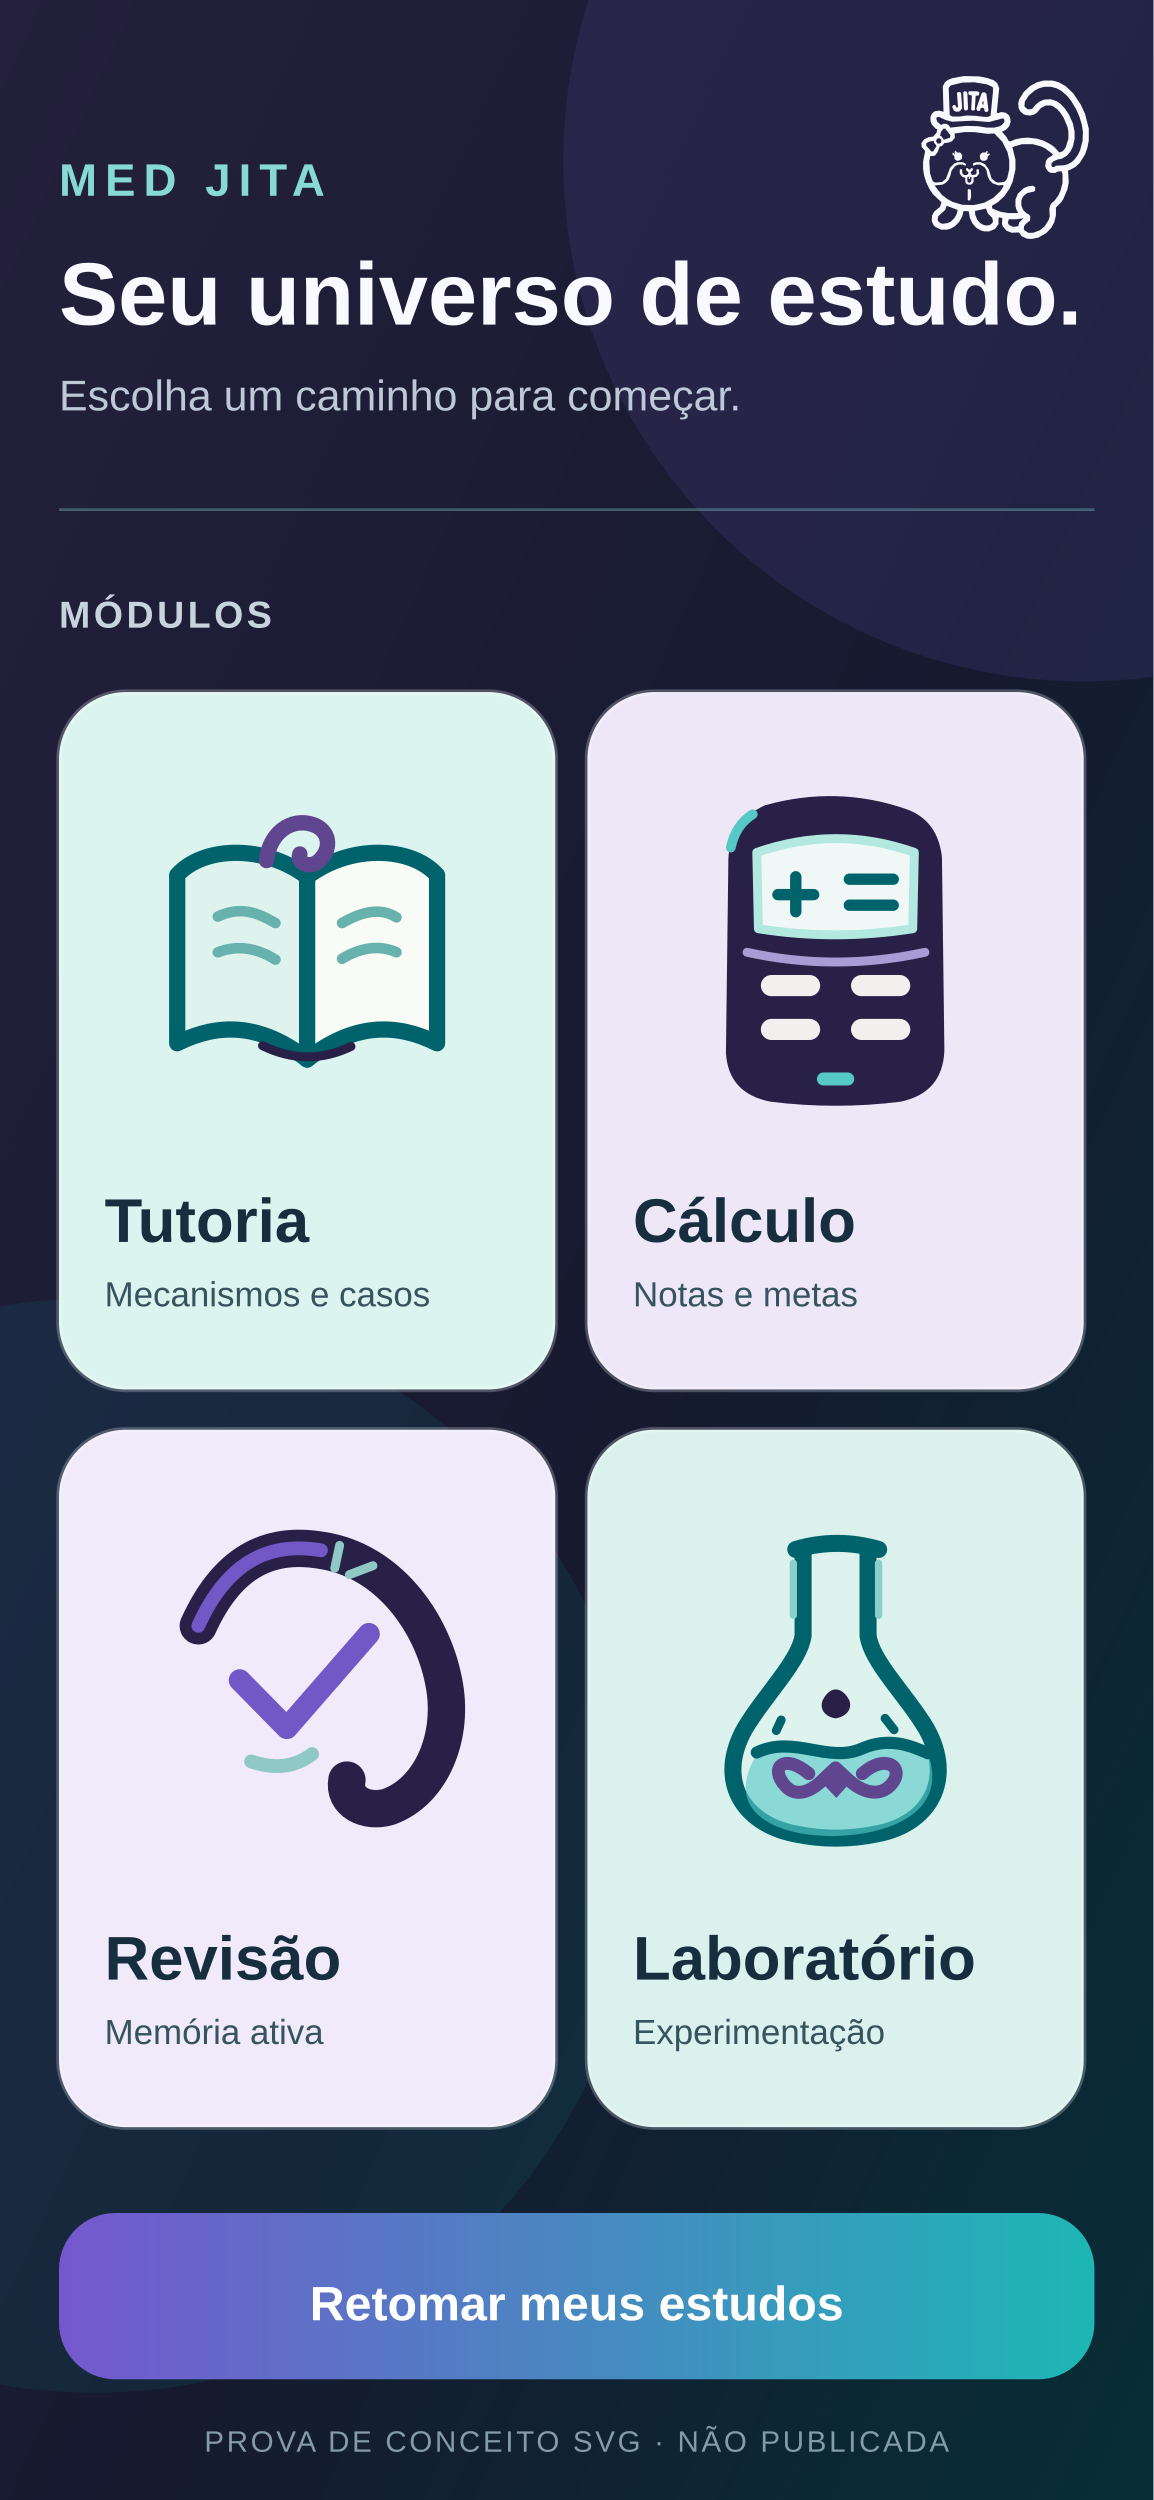
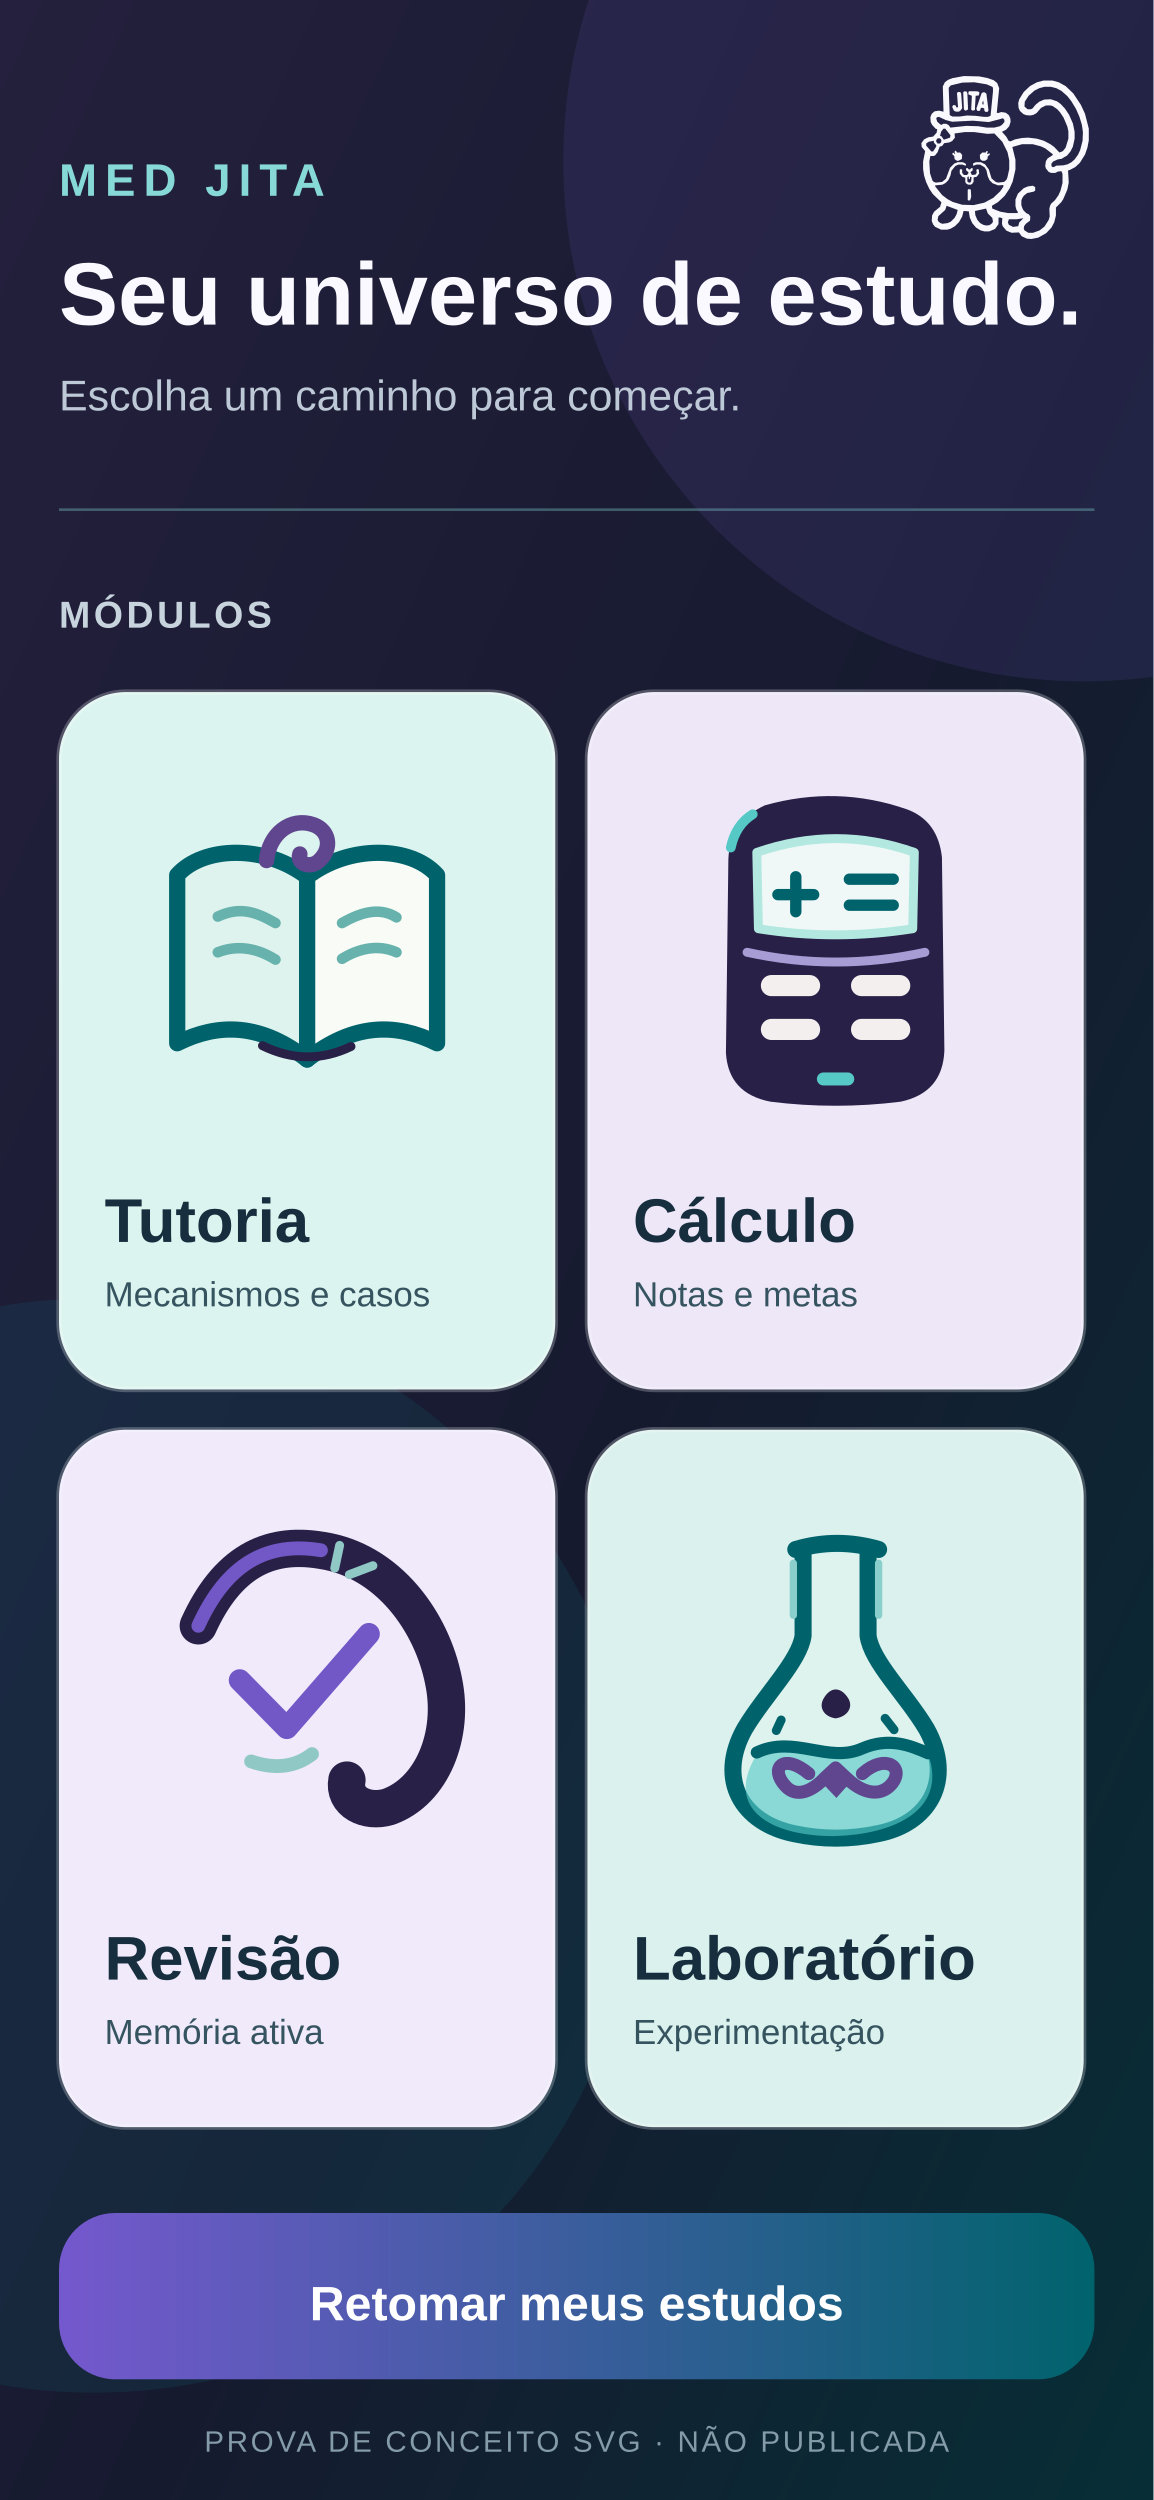
<svg xmlns="http://www.w3.org/2000/svg" width="430" height="932" viewBox="0 0 430 932" role="img" aria-label="Prévia vertical do universo MED JITA com quatro módulos e o mascote original">
  <defs>
    <linearGradient id="bg" x1="0" y1="0" x2="1" y2="1">
      <stop stop-color="#24203D" />
      <stop offset=".56" stop-color="#161A2F" />
      <stop offset="1" stop-color="#072E36" />
    </linearGradient>
    <linearGradient id="cta" x1="0" x2="1">
      <stop stop-color="#7558CE" />
-       <stop offset="1" stop-color="#1DB7B5" />
+       <stop offset="1" stop-color="#00636C" />
    </linearGradient>
  </defs>
  <rect width="430" height="932" fill="url(#bg)" />
  <circle cx="404" cy="60" r="194" fill="#765BCD" opacity=".13" />
  <circle cx="35" cy="688" r="204" fill="#06A5AA" opacity=".10" />
  <text x="22" y="73" font-family="Arial,sans-serif" font-size="17" font-weight="700" letter-spacing="3" fill="#86D9D7">MED JITA</text>
  <text x="22" y="121" font-family="Arial,sans-serif" font-size="33" font-weight="800" fill="#FAF9FF">Seu universo de estudo.</text>
  <text x="22" y="153" font-family="Arial,sans-serif" font-size="16" fill="#BEC9D7">Escolha um caminho para começar.</text>
  <svg x="340" y="25" width="69" height="69" viewBox="60 60 535 535">
    <path fill="#F9F8FC" fill-rule="evenodd" d="M517,357L511,359L513,394L509,414L497,442L491,451L476,466L476,489L471,509L463,524L448,540L425,553L405,557L392,556L377,549L369,538L348,539L333,533L322,520L320,513L321,497L315,495L310,495L310,514L300,528L283,535L269,535L258,532L245,524L234,511L227,495L224,477L209,476L205,492L196,508L184,520L172,527L162,530L144,530L127,522L121,515L117,505L118,489L124,478L141,464L145,451L120,427L110,412L101,393L95,374L92,355L92,333L98,303L88,291L87,280L95,269L107,263L121,261L131,250L133,240L128,238L118,227L114,219L113,205L117,195L125,188L138,186L151,189L149,116L155,104L164,97L177,92L210,86L254,87L279,92L296,98L306,106L312,121L305,192L309,193L318,190L331,192L340,199L344,208L345,218L341,231L332,241L320,247L333,262L339,273L344,275L358,269L378,265L396,264L421,267L441,273L460,283L471,291L486,307L496,303L504,293L512,267L512,246L509,232L498,206L488,191L480,182L467,173L461,171L447,171L433,178L420,193L411,198L402,200L390,199L382,196L372,187L368,178L367,164L370,153L383,132L401,115L421,104L440,99L466,99L484,104L504,115L526,136L548,169L560,195L571,238L571,272L567,293L560,313L545,337L532,349ZM244,201L268,204L279,204L287,201L294,131L294,120L292,117L276,110L240,104L205,105L172,113L166,120L169,199L177,203L198,203L219,200ZM499,321L493,325L481,327L468,333L463,339L463,346L466,349L470,349L477,345L498,344L510,341L521,335L530,327L540,313L546,300L553,273L554,248L551,227L544,204L534,181L520,158L509,144L492,129L477,121L461,117L443,117L428,121L414,128L397,143L386,160L385,174L394,182L403,182L408,180L417,169L428,160L442,154L461,153L479,159L490,167L502,180L514,198L525,223L530,247L530,267L525,290L518,304L508,316ZM218,185L214,186L210,182L208,133L211,130L218,131L220,136L222,182ZM242,176L242,183L240,185L235,186L231,183L233,143L223,139L223,132L225,130L246,130L252,131L255,134L253,142L244,143ZM181,186L176,175L179,170L185,170L189,177L193,176L190,135L193,132L199,132L202,136L205,179L199,187L194,189L187,189ZM265,178L259,178L257,185L254,187L248,186L246,180L261,136L265,133L270,133L275,137L281,185L279,189L273,190L269,186L269,180ZM264,168L267,168L266,157L263,163ZM320,227L327,219L327,213L323,208L282,219L236,215L176,218L157,213L138,204L132,205L130,209L133,218L142,226L146,227L150,224L159,224L166,228L171,235L217,230L251,231L276,235L298,235L314,231ZM158,268L170,264L171,257L156,238L151,238L144,247L141,259L145,260L152,270ZM238,459L269,452L295,438L315,419L324,406L324,401L309,402L293,396L284,387L279,376L275,358L270,350L257,342L246,342L238,345L236,344L237,338L245,335L259,335L271,341L282,356L290,382L302,392L309,394L326,392L333,386L336,378L341,355L341,329L336,306L321,276L298,252L278,253L240,248L212,248L183,252L184,264L176,274L167,278L153,280L147,288L140,290L134,306L127,315L123,317L113,317L110,333L112,367L119,388L123,392L129,394L147,392L158,383L170,351L182,339L192,335L207,335L216,340L216,344L214,345L206,342L194,342L185,346L174,360L171,374L165,387L157,395L148,400L127,402L127,405L147,430L163,442L178,450L205,458ZM140,281L144,278L145,271L141,266L134,266L130,271L130,276L134,281ZM114,302L116,304L121,304L130,290L130,286L123,278L123,273L108,276L101,281L101,287ZM379,468L382,474L390,482L398,486L402,492L401,504L389,513L384,520L383,527L385,532L396,539L410,539L429,532L443,521L455,502L458,492L457,470L459,461L462,455L473,445L483,431L489,418L495,395L495,369L492,361L482,362L474,366L462,366L455,363L447,353L445,346L447,332L452,324L466,315L467,312L445,295L432,289L409,283L378,283L350,291L359,328L359,356L351,391L342,411L328,432L309,450L291,461L292,469L315,478L337,482L365,482L366,479L362,473L359,462L359,443L366,426L383,410L395,405L409,403L416,407L416,417L412,420L393,424L383,432L378,440L376,446L376,459ZM194,331L190,331L183,326L182,317L177,313L177,308L181,308L182,311L185,310L183,307L184,302L187,302L190,307L199,307L205,314L204,326ZM271,331L263,331L257,326L256,314L263,307L273,307L275,303L279,303L277,312L284,309L285,313L279,318L278,326ZM235,395L235,397L230,400L222,400L216,396L214,392L214,380L205,377L198,368L198,357L200,355L205,356L205,366L210,372L219,372L223,367L223,364L216,358L217,352L221,352L224,356L228,356L231,352L236,353L235,359L229,364L233,372L243,371L247,366L246,357L248,355L253,356L254,368L247,377L238,379L238,392ZM231,390L232,378L228,377L227,384L224,383L224,376L220,378L220,391L224,394L228,394ZM228,445L224,446L221,444L221,415L223,413L228,413L230,415L231,435ZM163,511L172,507L183,496L189,485L192,473L160,461L156,473L136,491L134,501L136,506L142,511L148,513ZM266,516L274,518L284,517L292,511L294,506L292,496L279,483L274,469L242,476L243,488L249,502L257,511ZM344,518L352,522L367,520L370,509L382,497L362,500L340,500L337,509L340,516Z" />
  </svg>
  <path d="M22 190H408" stroke="#81D5D0" stroke-opacity=".35" />
  <text x="22" y="234" font-family="Arial,sans-serif" font-size="14" font-weight="700" letter-spacing="1.3" fill="#C7D4DD">MÓDULOS</text>
  <g>
    <rect x="22" y="258" width="185" height="260" rx="25" fill="#DCF4EF" stroke="#FFFFFF" stroke-opacity=".24" stroke-width="2" />
    <svg x="37" y="276" width="155" height="155" viewBox="0 0 512 512">
      <g stroke-linejoin="round" stroke-linecap="round">
        <path d="M256 168C204 128 128 130 96 166L96 373C148 347 200 349 256 393V168Z" fill="#DFF3EE" stroke="#00636C" stroke-width="20" />
        <path d="M256 168C308 128 384 130 416 166V373C364 347 312 349 256 393V168Z" fill="#F8FBF6" stroke="#00636C" stroke-width="20" />
        <path d="M146 217C172 205 191 210 217 225M146 261C169 252 193 255 217 270M299 225C325 210 347 206 366 218M299 269C320 256 344 251 366 261" stroke="#67B2AD" stroke-width="13" fill="none" />
        <path d="M256 168V393" stroke="#00636C" stroke-width="14" />
        <path d="M206 148C209 115 236 94 264 104C283 111 287 132 272 147C261 159 243 152 247 140" fill="none" stroke="#60468F" stroke-width="19" />
        <path d="M201 376Q256 403 310 377" fill="none" stroke="#292047" stroke-width="11" />
      </g>
    </svg>
    <text x="39" y="463" font-family="Arial,sans-serif" font-weight="800" font-size="23" fill="#172E3E">Tutoria</text>
    <text x="39" y="487" font-family="Arial,sans-serif" font-size="13" fill="#365460">Mecanismos e casos</text>
  </g>
  <g>
    <rect x="219" y="258" width="185" height="260" rx="25" fill="#EDE7F8" stroke="#FFFFFF" stroke-opacity=".24" stroke-width="2" />
    <svg x="234" y="276" width="155" height="155" viewBox="0 0 512 512">
      <g stroke-linejoin="round" stroke-linecap="round">
        <path d="M169 80Q258 55 344 85Q382 99 387 144L390 382Q388 434 336 445Q256 455 176 445Q124 435 121 385L124 146Q126 100 169 80Z" fill="#292047" />
        <path d="M159 138Q257 104 353 138L351 232Q255 247 161 232Z" fill="#EFF8F7" stroke="#B2E8E0" stroke-width="11" />
        <path d="M185 190H229M207 168V211M273 171H327M273 203H327" stroke="#00636C" stroke-width="14" />
        <path d="M147 261Q256 285 366 261" fill="none" stroke="#A79CD4" stroke-width="11" />
        <path d="M177 302H224M288 302H335M177 356H224M288 356H335" stroke="#F4EFEF" stroke-width="26" />
        <path d="M241 417H271" stroke="#56C9C7" stroke-width="16" />
        <path d="M127 132Q133 104 154 91" stroke="#56C9C7" stroke-width="12" fill="none" />
      </g>
    </svg>
    <text x="236" y="463" font-family="Arial,sans-serif" font-weight="800" font-size="23" fill="#172E3E">Cálculo</text>
    <text x="236" y="487" font-family="Arial,sans-serif" font-size="13" fill="#365460">Notas e metas</text>
  </g>
  <g>
    <rect x="22" y="533" width="185" height="260" rx="25" fill="#F0EAFB" stroke="#FFFFFF" stroke-opacity=".24" stroke-width="2" />
    <svg x="37" y="551" width="155" height="155" viewBox="0 0 512 512">
      <g stroke-linecap="round" stroke-linejoin="round">
        <path d="M122 182C157 105 207 78 273 89C356 101 410 178 424 250C438 316 410 386 356 405C329 413 300 399 305 372" fill="none" stroke="#292047" stroke-width="46" />
        <path d="M122 182C157 105 207 78 273 89" fill="none" stroke="#7258C7" stroke-width="17" />
        <path d="M173 249L231 308L332 192" fill="none" stroke="#7258C7" stroke-width="27" />
        <path d="M187 349Q231 364 262 340" fill="none" stroke="#8FC8C5" stroke-width="17" />
        <path d="M290 111L296 83M308 119L337 108" stroke="#8FC8C5" stroke-width="11" />
      </g>
    </svg>
    <text x="39" y="738" font-family="Arial,sans-serif" font-weight="800" font-size="23" fill="#172E3E">Revisão</text>
    <text x="39" y="762" font-family="Arial,sans-serif" font-size="13" fill="#365460">Memória ativa</text>
  </g>
  <g>
    <rect x="219" y="533" width="185" height="260" rx="25" fill="#DAF1ED" stroke="#FFFFFF" stroke-opacity=".24" stroke-width="2" />
    <svg x="234" y="551" width="155" height="155" viewBox="0 0 512 512">
      <g stroke-linejoin="round" stroke-linecap="round">
        <path d="M207 88Q258 73 309 88M216 94L216 194C212 225 169 267 144 309C109 372 141 425 205 438Q256 449 308 438C371 426 403 372 368 309C343 267 300 226 296 194V94" fill="#DFF3EE" stroke="#00636C" stroke-width="21" />
        <path d="M158 342C204 320 247 356 289 337C321 322 349 334 371 343C392 408 330 439 254 441C175 441 119 407 158 342Z" fill="#56C9C7" fill-opacity=".62" />
        <path d="M159 338C205 316 247 352 289 333C322 319 347 329 370 339" fill="none" stroke="#00636C" stroke-width="15" />
        <path d="M204 105L204 169M309 105L309 169" stroke="#8BCFCC" stroke-width="9" />
        <path d="M223 364C192 338 174 357 194 379C208 395 228 385 243 369L256 357L270 370C289 388 310 393 324 378C343 357 318 338 289 364" fill="none" stroke="#60468F" stroke-width="16" />
        <path d="M257 357L274 375L257 394L239 375Z" fill="#60468F" />
        <path d="M241 272C250 256 263 257 272 272C278 283 270 294 256 296C242 294 235 283 241 272Z" fill="#292047" />
        <path d="M183 311L189 298M317 296L328 310" stroke="#00636C" stroke-width="11" />
      </g>
    </svg>
    <text x="236" y="738" font-family="Arial,sans-serif" font-weight="800" font-size="23" fill="#172E3E">Laboratório</text>
    <text x="236" y="762" font-family="Arial,sans-serif" font-size="13" fill="#365460">Experimentação</text>
  </g>
  <rect x="22" y="825" width="386" height="62" rx="21" fill="url(#cta)" />
  <text x="215" y="865" text-anchor="middle" font-family="Arial,sans-serif" font-size="18" font-weight="800" fill="#FFFFFF">Retomar meus estudos</text>
  <text x="215" y="914" text-anchor="middle" font-family="Arial,sans-serif" font-size="11" letter-spacing="1" fill="#849BA8">PROVA DE CONCEITO SVG · NÃO PUBLICADA</text>
</svg>
